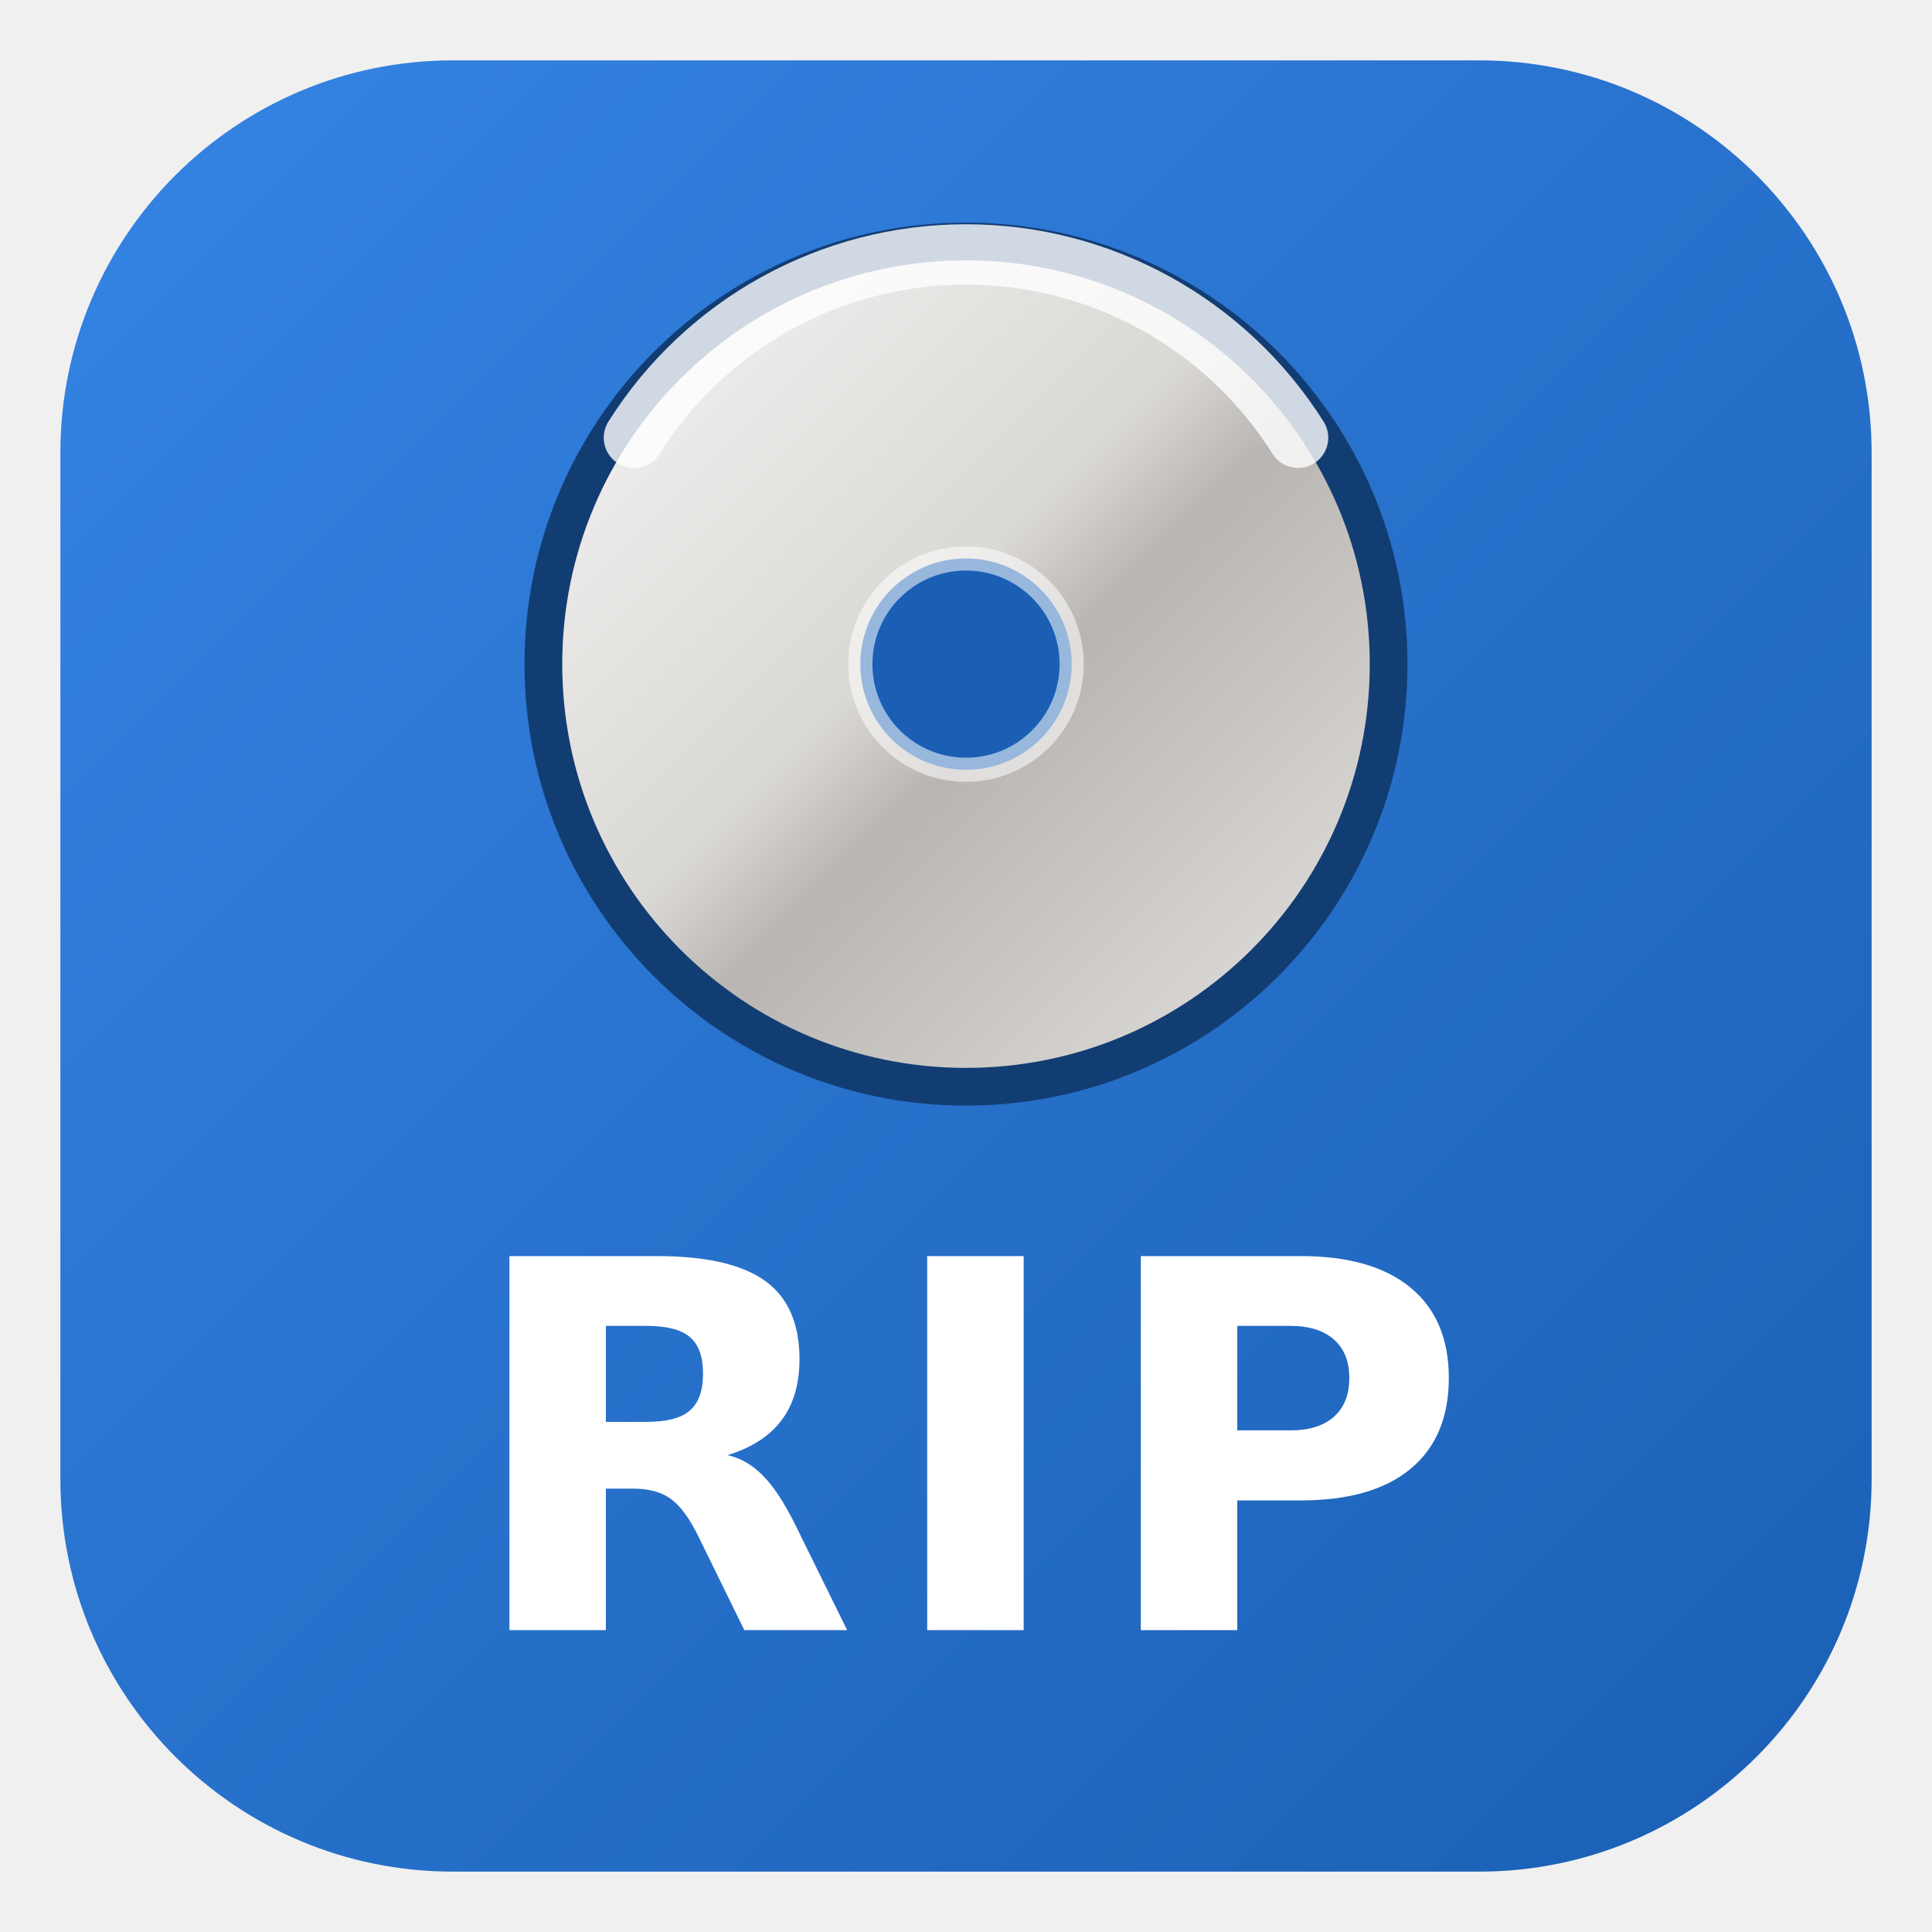
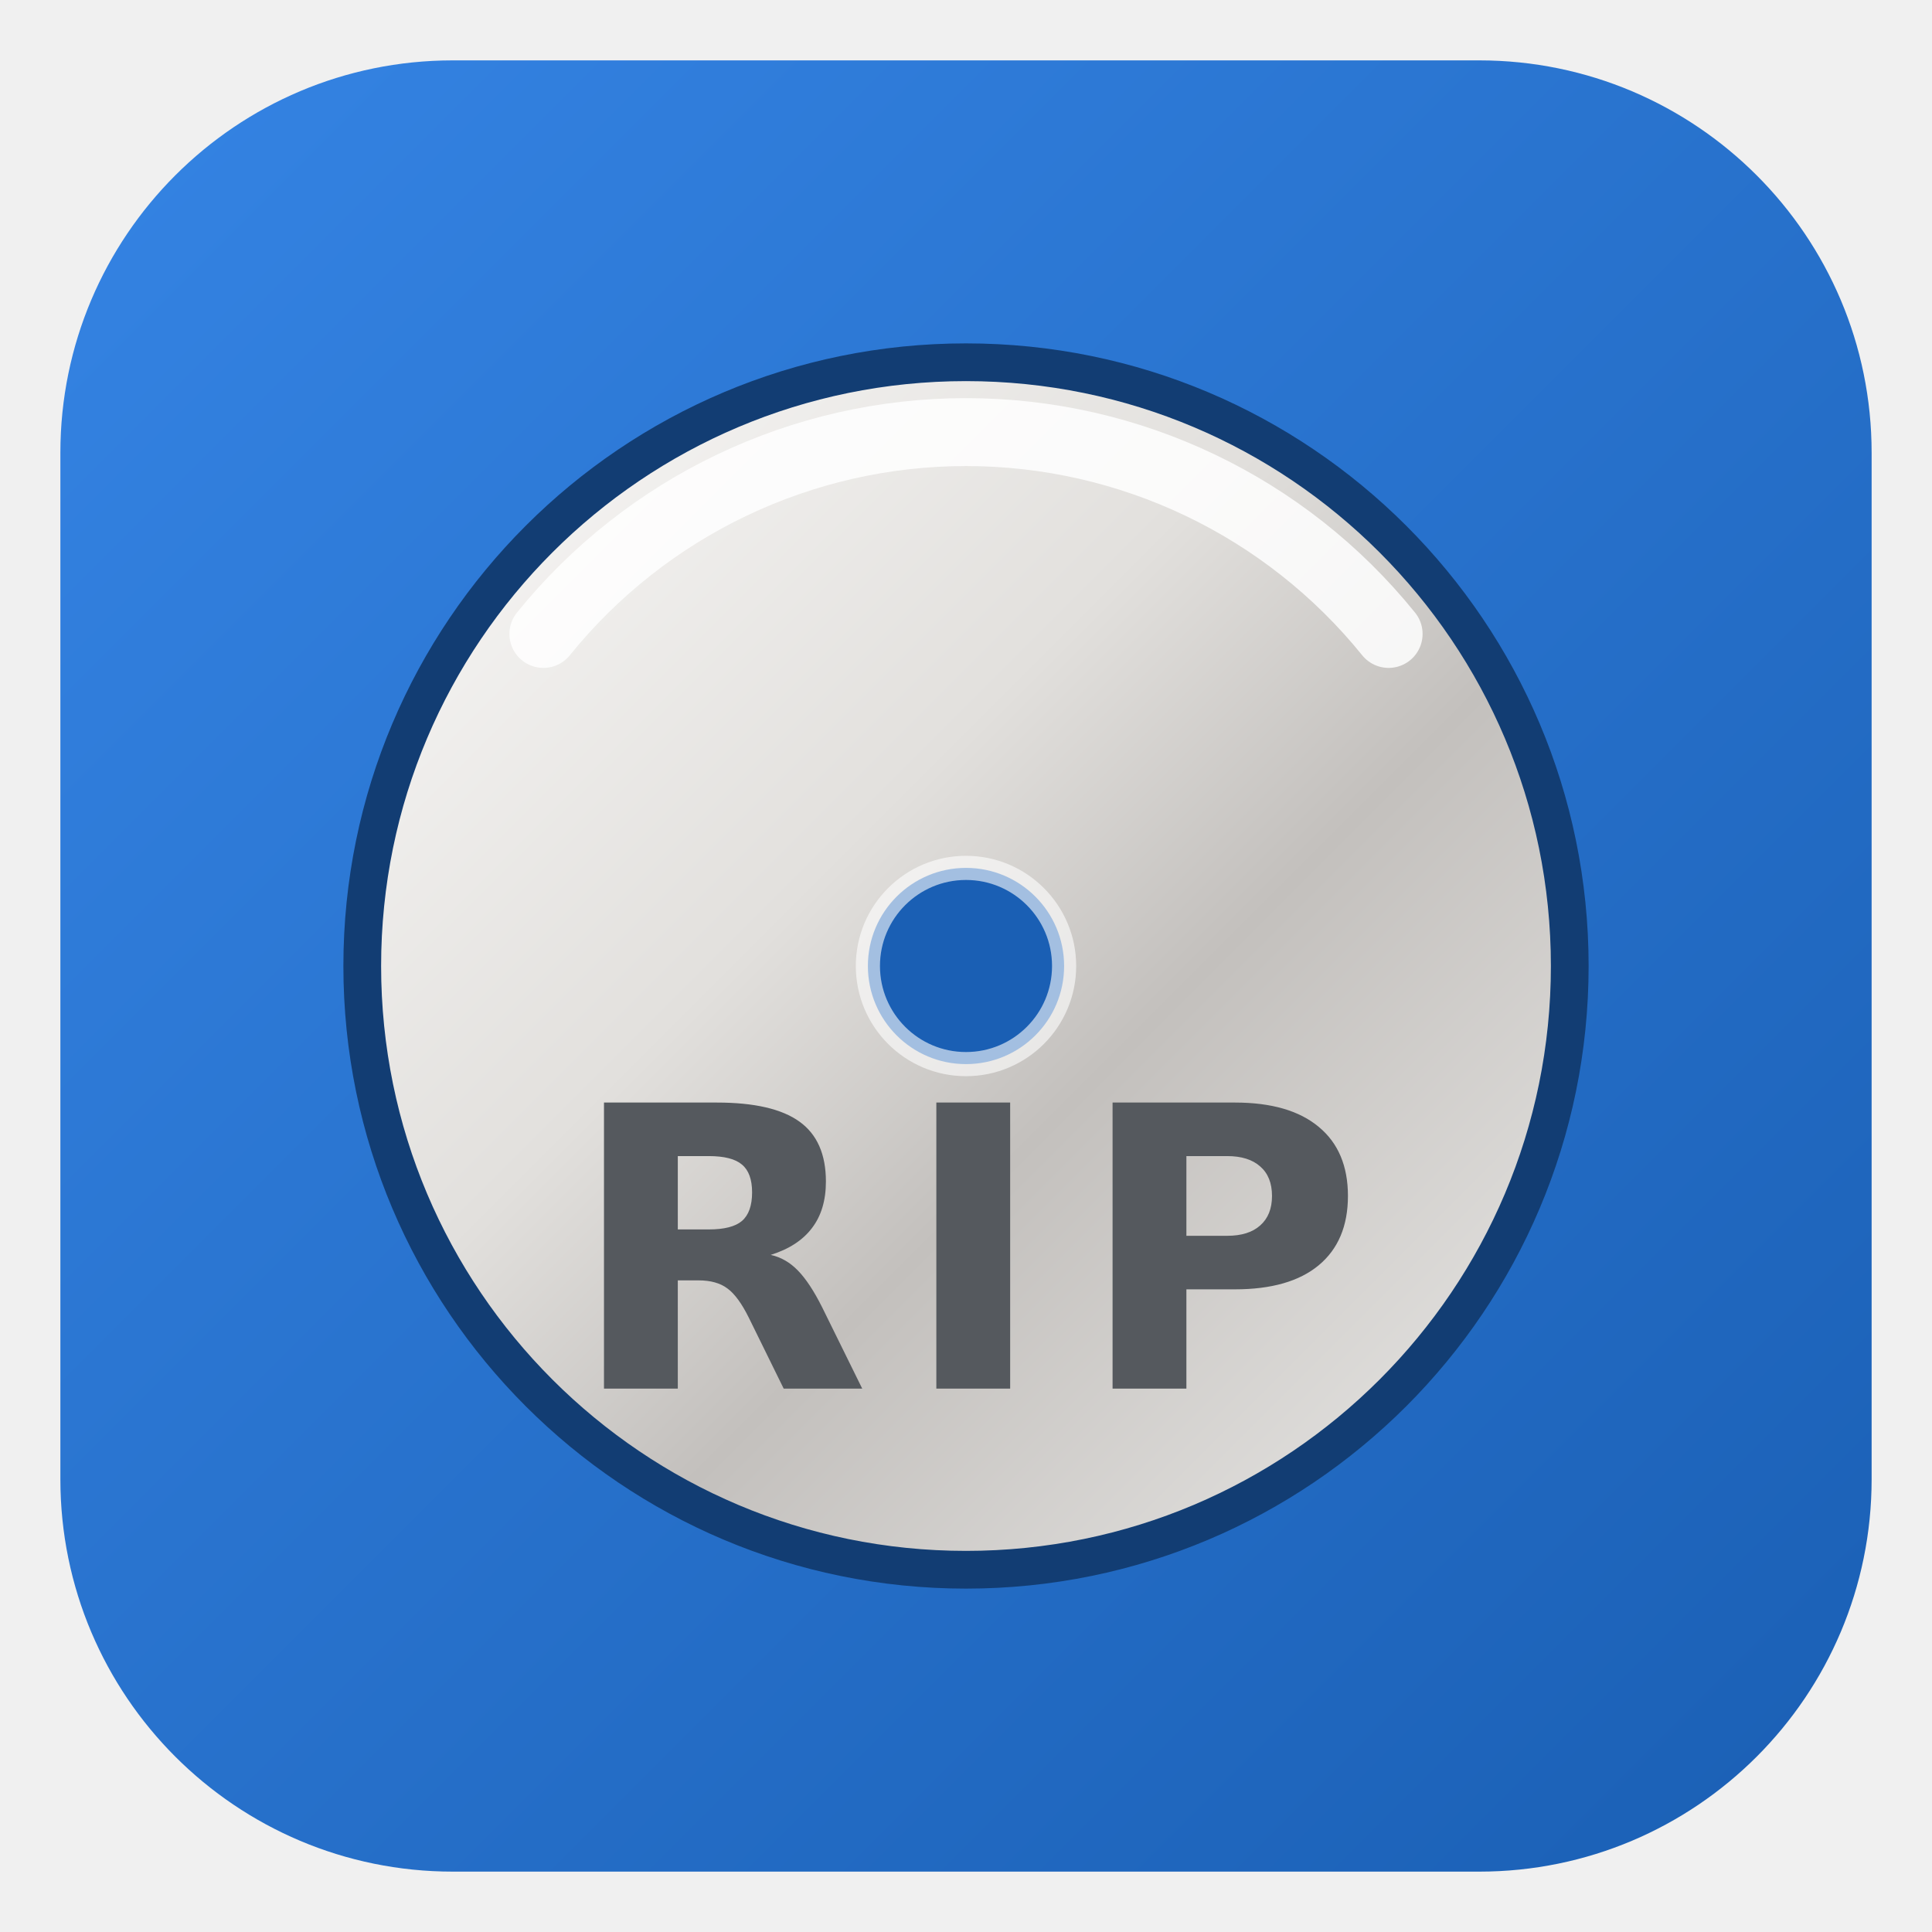
<svg xmlns="http://www.w3.org/2000/svg" width="128" height="128" viewBox="0 0 128 128">
  <defs>
    <linearGradient id="bg" x1="0" y1="0" x2="1" y2="1">
      <stop offset="0" stop-color="#3584e4" />
      <stop offset="1" stop-color="#1a5fb4" />
    </linearGradient>
    <linearGradient id="disc" x1="0" y1="0" x2="1" y2="1">
-       <stop offset="0" stop-color="#f8f7f6" />
-       <stop offset="0.45" stop-color="#dad8d5" />
-       <stop offset="0.55" stop-color="#b8b5b2" />
-       <stop offset="1" stop-color="#e8e6e4" />
+       <stop offset="0" stop-color="#fbfaf9" />
+       <stop offset="0.4" stop-color="#e2e0dd" />
+       <stop offset="0.6" stop-color="#c3c0bd" />
+       <stop offset="1" stop-color="#ecebe9" />
    </linearGradient>
  </defs>
  <rect x="4" y="4" width="120" height="120" rx="26" fill="url(#bg)" />
-   <circle cx="64" cy="44" r="28" fill="url(#disc)" />
-   <circle cx="64" cy="44" r="28" fill="none" stroke="#123d73" stroke-width="2.5" />
-   <path d="M 42 29 A 26 26 0 0 1 86 29" fill="none" stroke="#ffffff" stroke-opacity="0.8" stroke-width="4" stroke-linecap="round" />
-   <circle cx="64" cy="44" r="7" fill="#1a5fb4" />
-   <circle cx="64" cy="44" r="7" fill="none" stroke="#ffffff" stroke-opacity="0.55" stroke-width="1.6" />
-   <text x="64" y="108" text-anchor="middle" font-family="DejaVu Sans, Liberation Sans, Cantarell, sans-serif" font-size="34" font-weight="bold" letter-spacing="1.5" fill="#ffffff">RIP</text>
+   <circle cx="64" cy="64" r="40" fill="url(#disc)" />
+   <circle cx="64" cy="64" r="40" fill="none" stroke="#123d73" stroke-width="2.5" />
+   <path d="M 36 42 A 36 36 0 0 1 92 42" fill="none" stroke="#ffffff" stroke-opacity="0.85" stroke-width="4.5" stroke-linecap="round" />
+   <circle cx="64" cy="64" r="6.5" fill="#1a5fb4" />
+   <circle cx="64" cy="64" r="6.5" fill="none" stroke="#ffffff" stroke-opacity="0.6" stroke-width="1.6" />
+   <text x="64" y="92" text-anchor="middle" font-family="DejaVu Sans, Liberation Sans, Cantarell, sans-serif" font-size="26" font-weight="bold" letter-spacing="2" fill="#55595e">RIP</text>
</svg>
